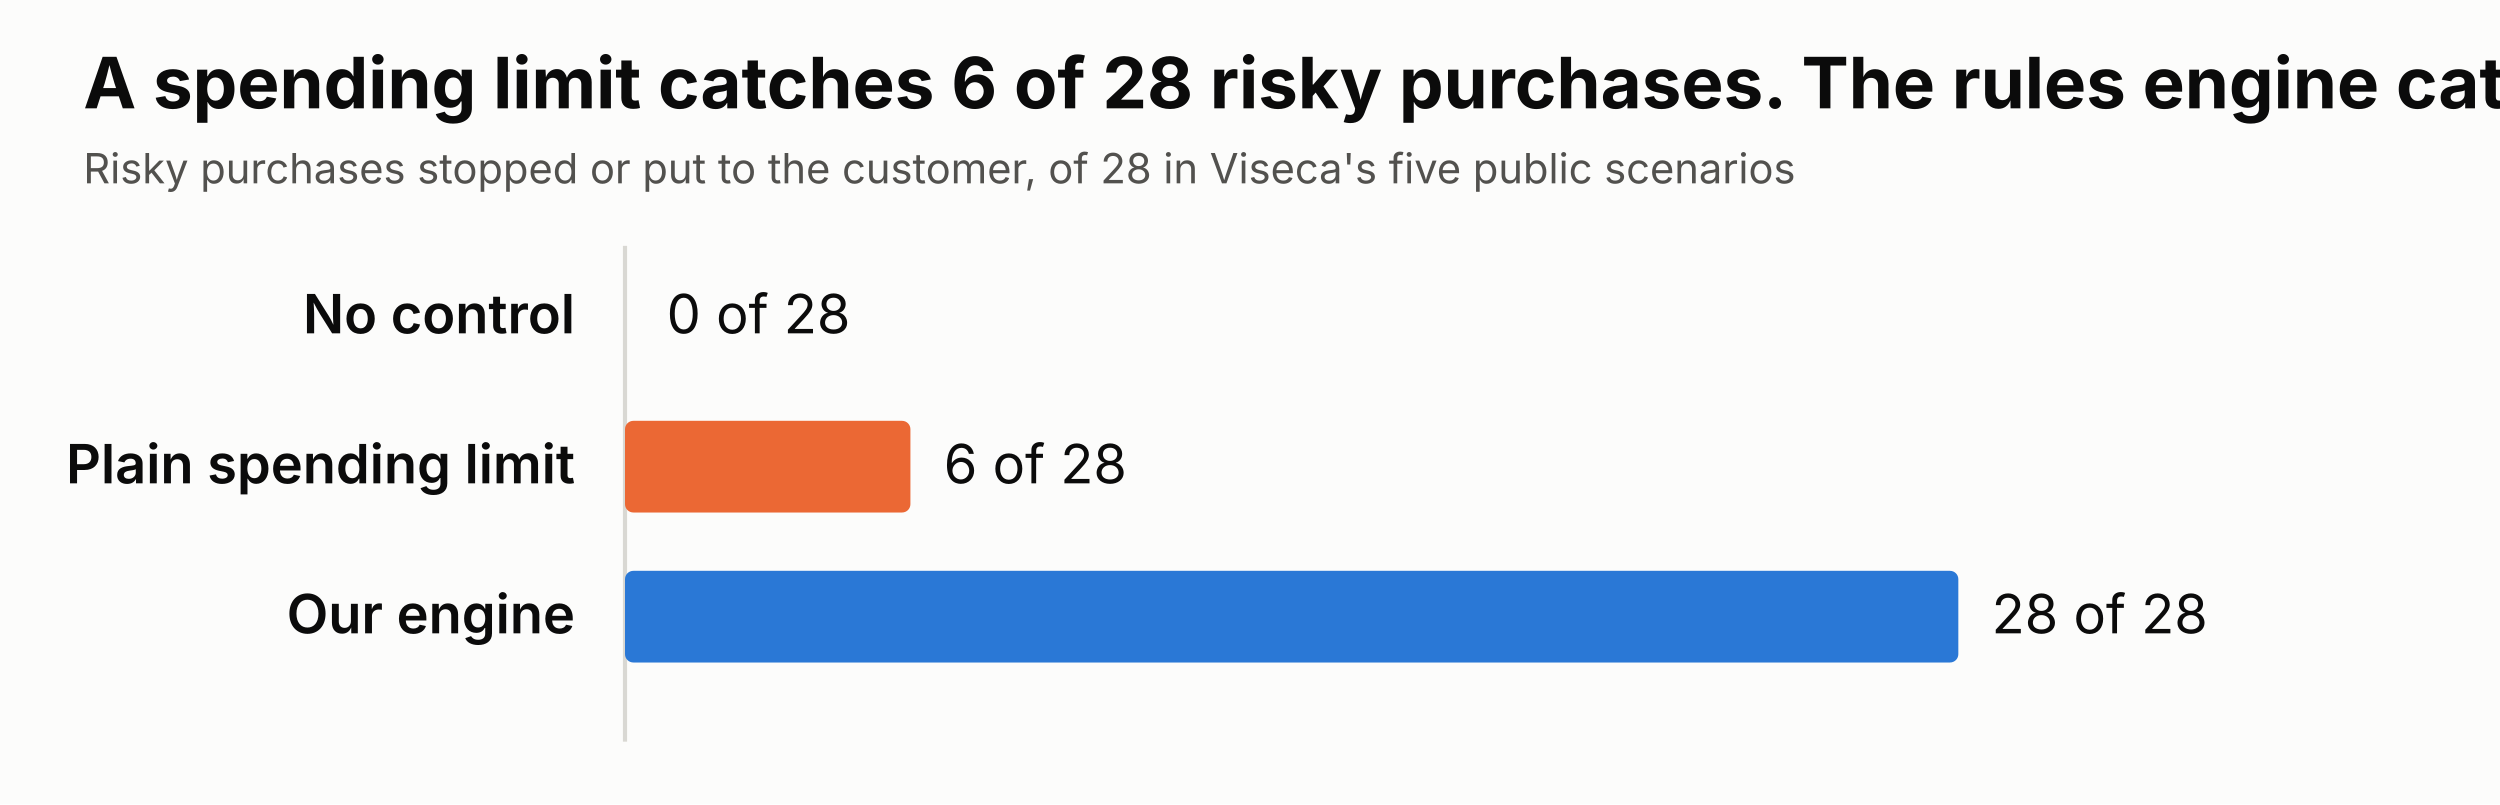
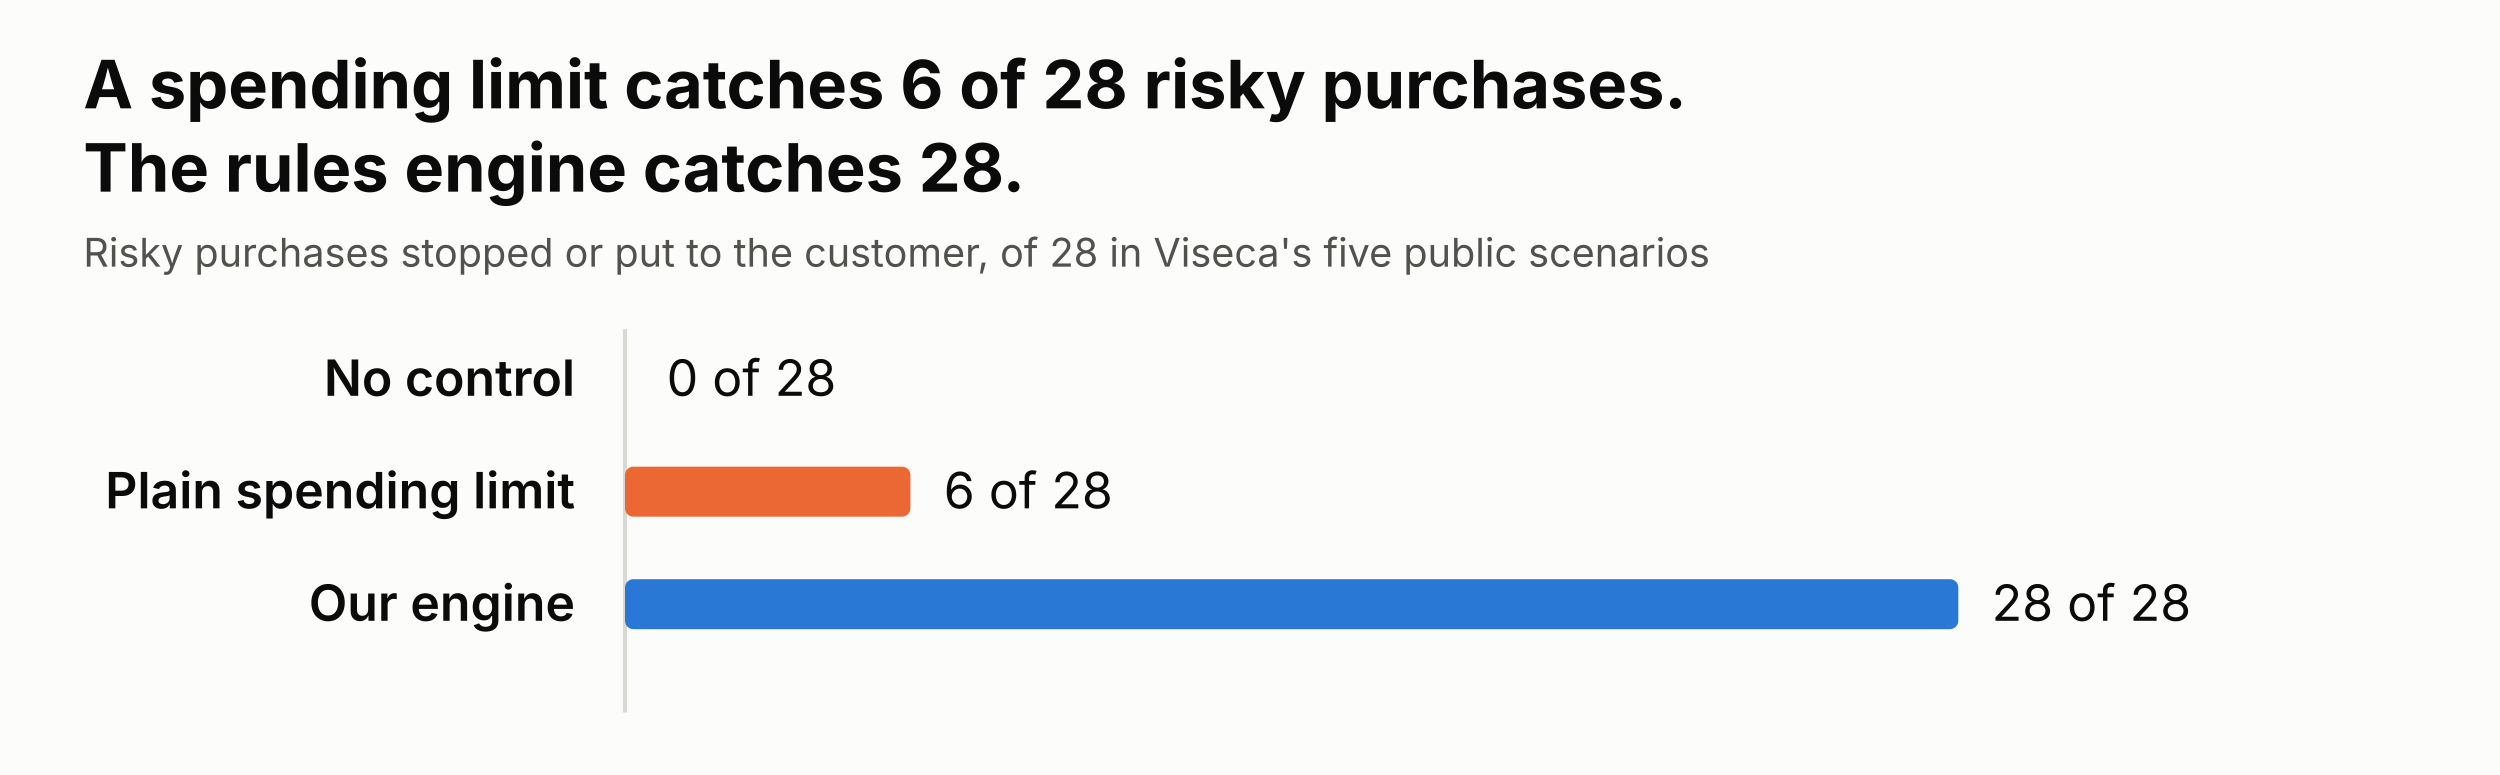
- <svg xmlns="http://www.w3.org/2000/svg" width="1200" height="386" viewBox="0 0 1200 386" font-family="Inter, Segoe UI, Helvetica, Arial, sans-serif">
-   <rect width="1200" height="386" fill="#fcfcfb" />
-   <text x="40" y="52" font-size="34" font-weight="700" fill="#0b0b0b">A spending limit catches 6 of 28 risky purchases. The rules engine catches 28.</text>
-   <text x="40" y="88" font-size="20" fill="#52514e">Risky purchases stopped or put to the customer, of 28 in Viseca's five public scenarios</text>
-   <line x1="300" y1="118" x2="300" y2="356" stroke="#d9d8d3" stroke-width="2" />
-   <text x="276" y="160" text-anchor="end" font-size="26" font-weight="600" fill="#0b0b0b">No control</text>
-   <text x="320" y="160" font-size="26" fill="#0b0b0b">0 of 28</text>
-   <text x="276" y="232" text-anchor="end" font-size="26" font-weight="600" fill="#0b0b0b">Plain spending limit</text>
-   <rect x="300" y="202" width="137" height="44" rx="4" fill="#eb6834" />
-   <text x="453" y="232" font-size="26" fill="#0b0b0b">6 of 28</text>
-   <text x="276" y="304" text-anchor="end" font-size="26" font-weight="600" fill="#0b0b0b">Our engine</text>
-   <rect x="300" y="274" width="640" height="44" rx="4" fill="#2a78d6" />
-   <text x="956" y="304" font-size="26" fill="#0b0b0b">28 of 28</text>
+ <svg xmlns="http://www.w3.org/2000/svg" width="1200" height="372" viewBox="0 0 1200 372" font-family="Inter, Segoe UI, Helvetica, Arial, sans-serif">
+   <rect width="1200" height="372" fill="#fcfcfb" />
+   <text x="40" y="52" font-size="32" font-weight="700" fill="#0b0b0b">A spending limit catches 6 of 28 risky purchases.</text>
+   <text x="40" y="92" font-size="32" font-weight="700" fill="#0b0b0b">The rules engine catches 28.</text>
+   <text x="40" y="128" font-size="19" fill="#52514e">Risky purchases stopped or put to the customer, of 28 in Viseca's five public scenarios</text>
+   <line x1="300" y1="158" x2="300" y2="342" stroke="#d9d8d3" stroke-width="2" />
+   <text x="276" y="190" text-anchor="end" font-size="24" font-weight="600" fill="#0b0b0b">No control</text>
+   <text x="320" y="190" font-size="24" fill="#0b0b0b">0 of 28</text>
+   <text x="276" y="244" text-anchor="end" font-size="24" font-weight="600" fill="#0b0b0b">Plain spending limit</text>
+   <rect x="300" y="224" width="137" height="24" rx="4" fill="#eb6834" />
+   <text x="453" y="244" font-size="24" fill="#0b0b0b">6 of 28</text>
+   <text x="276" y="298" text-anchor="end" font-size="24" font-weight="600" fill="#0b0b0b">Our engine</text>
+   <rect x="300" y="278" width="640" height="24" rx="4" fill="#2a78d6" />
+   <text x="956" y="298" font-size="24" fill="#0b0b0b">28 of 28</text>
</svg>
